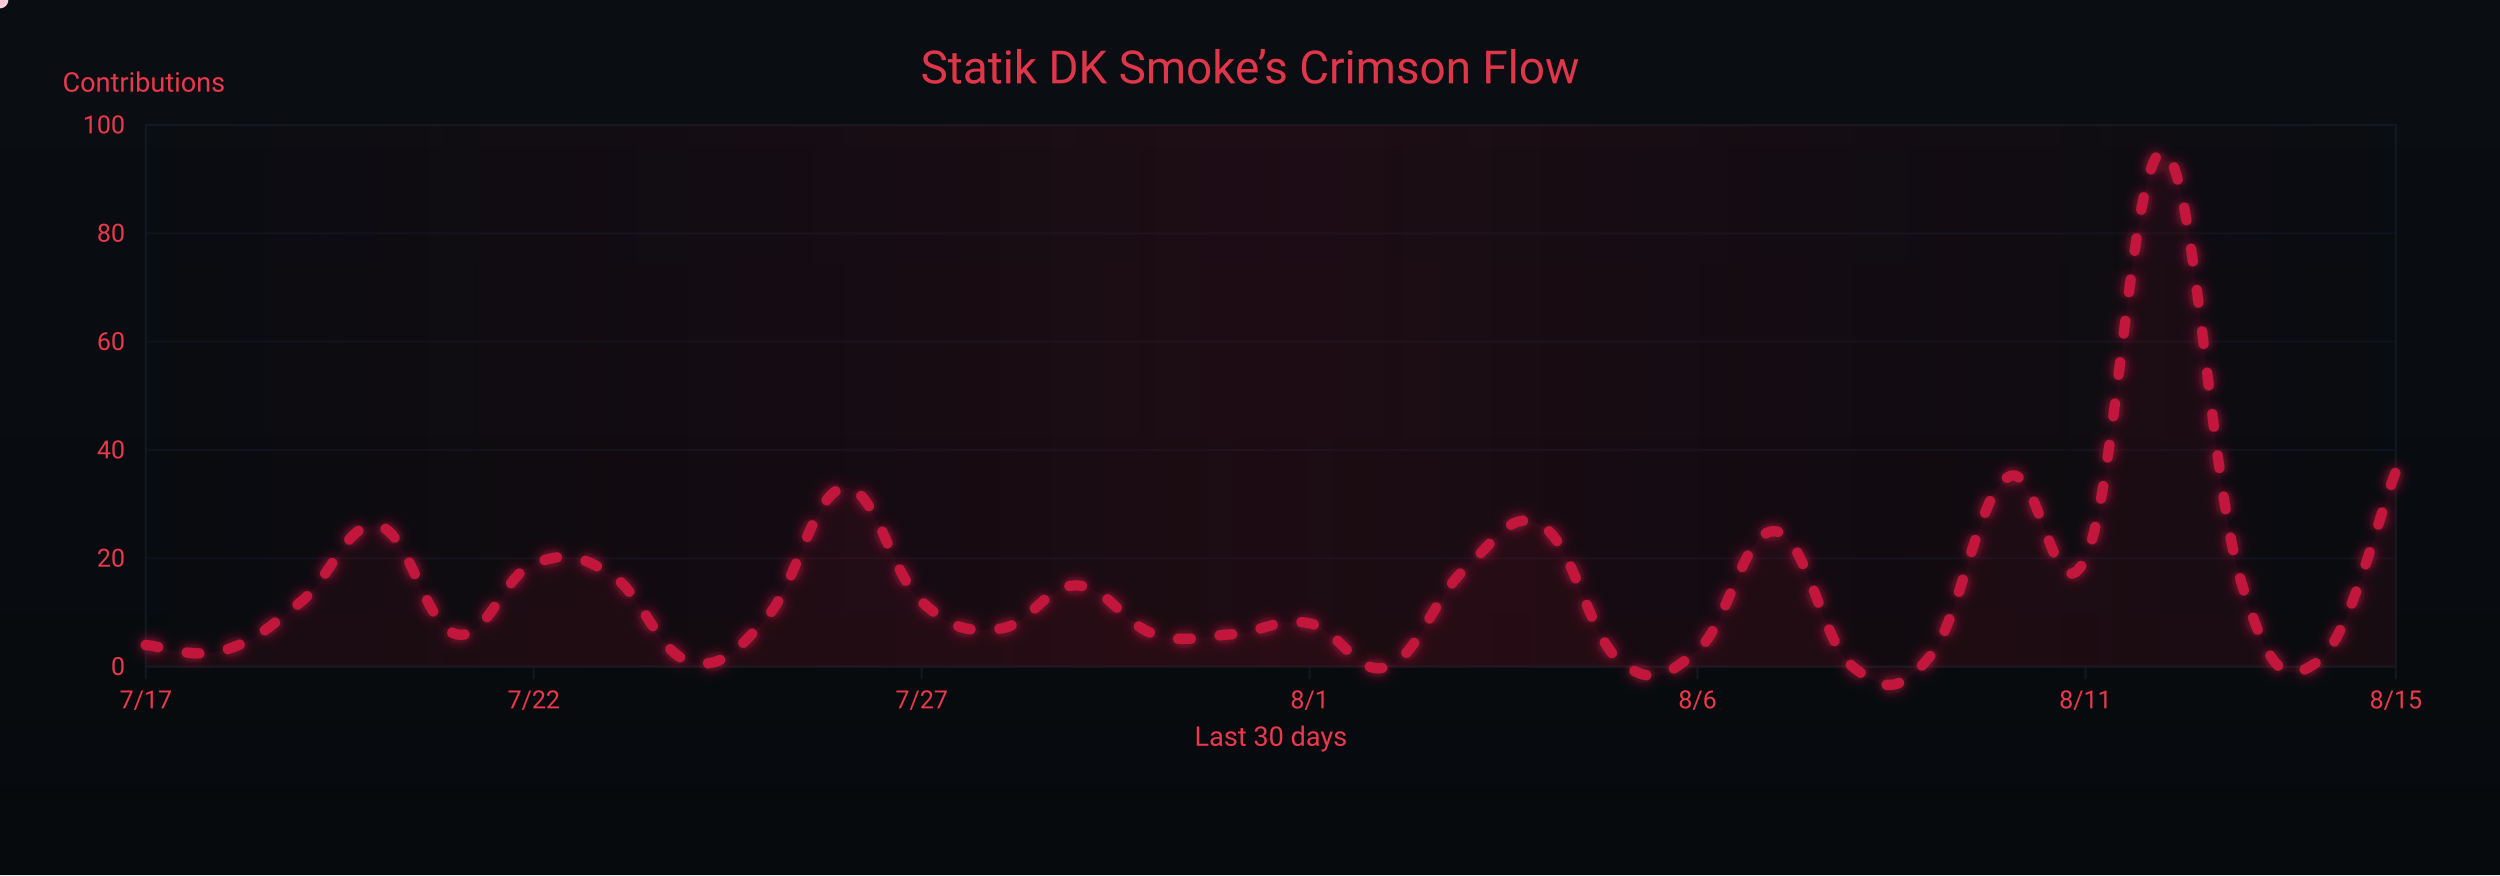
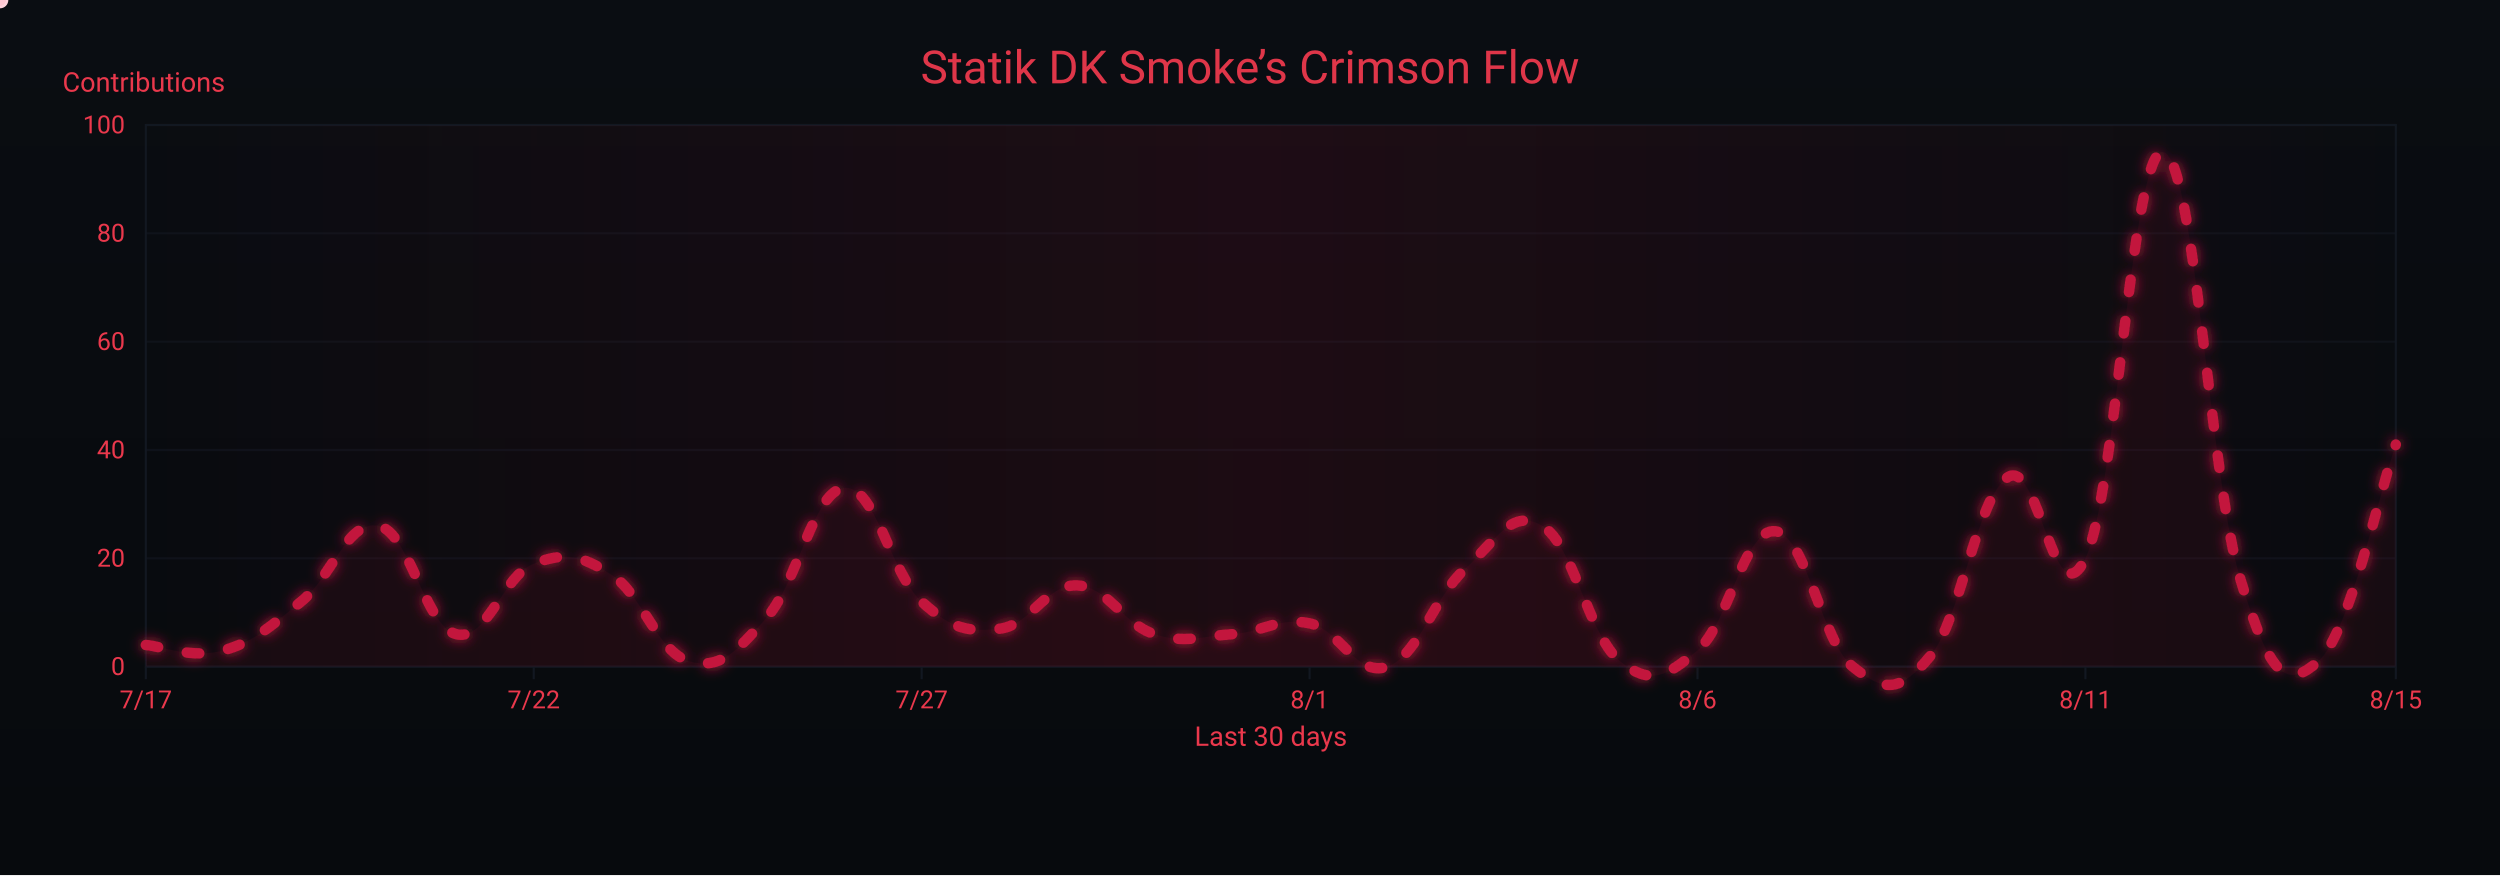
<svg xmlns="http://www.w3.org/2000/svg" width="1200" height="420" viewBox="0 0 1200 420" role="img" aria-label="Crimson Flow Graph">
  <defs>
    <linearGradient id="bgGrad" x1="0" y1="0" x2="0" y2="1">
      <stop offset="0%" stop-color="#0a0d12" />
      <stop offset="100%" stop-color="#070a0d" />
    </linearGradient>
    <filter id="glow">
      <feGaussianBlur stdDeviation="3" result="b1" />
      <feMerge>
        <feMergeNode in="b1" />
        <feMergeNode in="SourceGraphic" />
      </feMerge>
    </filter>
    <linearGradient id="sheen" x1="0" y1="0" x2="1" y2="0">
      <stop offset="0%" stop-color="#9b0e2a" stop-opacity="0" />
      <stop offset="50%" stop-color="#9b0e2a" stop-opacity=".14" />
      <stop offset="100%" stop-color="#9b0e2a" stop-opacity="0" />
      <animateTransform attributeName="gradientTransform" type="translate" from="-1 0" to="1 0" dur="9s" repeatCount="indefinite" />
    </linearGradient>
  </defs>
  <rect width="1200" height="420" fill="url(#bgGrad)" />
  <rect x="70" y="60" width="1080" height="260" fill="none" stroke="#121821" stroke-width="1" />
  <g font-family="ui-sans-serif,system-ui,-apple-system,Segoe UI,Roboto,Ubuntu,Arial" font-size="12">
    <path d="M70,320.0 H1150" stroke="#121821" stroke-width="1" opacity="0.6" />
    <text x="60" y="324.0" text-anchor="end" fill="#ea384c">0</text>
    <path d="M70,268.0 H1150" stroke="#121821" stroke-width="1" opacity="0.6" />
    <text x="60" y="272.0" text-anchor="end" fill="#ea384c">20</text>
    <path d="M70,216.0 H1150" stroke="#121821" stroke-width="1" opacity="0.6" />
    <text x="60" y="220.0" text-anchor="end" fill="#ea384c">40</text>
    <path d="M70,164.0 H1150" stroke="#121821" stroke-width="1" opacity="0.6" />
    <text x="60" y="168.0" text-anchor="end" fill="#ea384c">60</text>
    <path d="M70,112.0 H1150" stroke="#121821" stroke-width="1" opacity="0.6" />
    <text x="60" y="116.0" text-anchor="end" fill="#ea384c">80</text>
    <path d="M70,60.0 H1150" stroke="#121821" stroke-width="1" opacity="0.6" />
    <text x="60" y="64.0" text-anchor="end" fill="#ea384c">100</text>
    <text x="30" y="44" fill="#ea384c" font-size="13">Contributions</text>
  </g>
  <g font-family="ui-sans-serif,system-ui,-apple-system,Segoe UI,Roboto,Ubuntu,Arial" font-size="12">
    <path d="M70.0,320 V326" stroke="#121821" stroke-width="1" />
    <text x="70.0" y="340" text-anchor="middle" fill="#ea384c">7/17</text>
    <path d="M256.2,320 V326" stroke="#121821" stroke-width="1" />
    <text x="256.2" y="340" text-anchor="middle" fill="#ea384c">7/22</text>
    <path d="M442.4,320 V326" stroke="#121821" stroke-width="1" />
    <text x="442.4" y="340" text-anchor="middle" fill="#ea384c">7/27</text>
    <path d="M628.6,320 V326" stroke="#121821" stroke-width="1" />
    <text x="628.6" y="340" text-anchor="middle" fill="#ea384c">8/1</text>
    <path d="M814.8,320 V326" stroke="#121821" stroke-width="1" />
    <text x="814.8" y="340" text-anchor="middle" fill="#ea384c">8/6</text>
    <path d="M1001.0,320 V326" stroke="#121821" stroke-width="1" />
    <text x="1001.0" y="340" text-anchor="middle" fill="#ea384c">8/11</text>
    <path d="M1150.0,320 V326" stroke="#121821" stroke-width="1" />
    <text x="1150.0" y="340" text-anchor="middle" fill="#ea384c">8/15</text>
    <text x="610" y="358" text-anchor="middle" fill="#ea384c" font-size="13">Last 30 days</text>
  </g>
  <rect x="70" y="60" width="1080" height="260" fill="url(#sheen)" />
  <text x="600" y="40" text-anchor="middle" font-family="ui-sans-serif,system-ui,-apple-system,Segoe UI,Roboto,Ubuntu,Arial" font-size="22" fill="#ea384c" opacity=".95">Statik DK Smoke’s Crimson Flow</text>
-   <path d="M70.0,309.6 C77.4,310.1 92.3,316.4 107.2,312.2 C122.1,308.0 129.6,300.8 144.5,288.8 C159.4,276.8 166.8,249.3 181.7,252.4 C196.6,255.5 204.1,300.8 219.0,304.4 C233.9,308.0 241.3,276.3 256.2,270.6 C271.1,264.9 278.6,266.4 293.4,275.8 C308.3,285.2 315.8,313.2 330.7,317.4 C345.6,321.6 353.0,313.2 367.9,296.6 C382.8,280.0 390.3,235.8 405.2,234.2 C420.1,232.6 427.5,275.3 442.4,288.8 C457.3,302.3 464.8,303.4 479.7,301.8 C494.6,300.2 502.0,280.5 516.9,281.0 C531.8,281.5 539.2,299.7 554.1,304.4 C569.0,309.1 576.5,305.4 591.4,304.4 C606.3,303.4 613.7,296.1 628.6,299.2 C643.5,302.3 651.0,325.2 665.9,320.0 C680.8,314.8 688.2,286.7 703.1,273.2 C718.0,259.7 725.4,243.6 740.3,252.4 C755.2,261.2 762.7,305.4 777.6,317.4 C792.5,329.4 799.9,324.7 814.8,312.2 C829.7,299.7 837.2,253.4 852.1,255.0 C867.0,256.6 874.4,308.0 889.3,320.0 C904.2,332.0 911.7,333.0 926.6,314.8 C941.4,296.6 948.9,238.4 963.8,229.0 C978.7,219.6 986.1,299.2 1001.0,268.0 C1015.9,236.8 1023.4,70.9 1038.3,73.0 C1053.2,75.1 1060.6,229.5 1075.5,278.4 C1090.4,327.3 1097.9,327.8 1112.8,317.4 C1127.7,307.0 1142.6,244.6 1150.0,226.4 L 1150,320 L 70,320 Z" fill="#7a0f26" opacity=".13">
+   <path d="M70.0,309.6 C77.4,310.1 92.3,316.4 107.2,312.2 C122.1,308.0 129.6,300.8 144.5,288.8 C159.4,276.8 166.8,249.3 181.7,252.4 C196.6,255.5 204.1,300.8 219.0,304.4 C233.9,308.0 241.3,276.3 256.2,270.6 C271.1,264.9 278.6,266.4 293.4,275.8 C308.3,285.2 315.8,313.2 330.7,317.4 C345.6,321.6 353.0,313.2 367.9,296.6 C382.8,280.0 390.3,235.8 405.2,234.2 C420.1,232.6 427.5,275.3 442.4,288.8 C457.3,302.3 464.8,303.4 479.7,301.8 C494.6,300.2 502.0,280.5 516.9,281.0 C531.8,281.5 539.2,299.7 554.1,304.4 C569.0,309.1 576.5,305.4 591.4,304.4 C606.3,303.4 613.7,296.1 628.6,299.2 C643.5,302.3 651.0,325.2 665.9,320.0 C680.8,314.8 688.2,286.7 703.1,273.2 C718.0,259.7 725.4,243.6 740.3,252.4 C755.2,261.2 762.7,305.4 777.6,317.4 C792.5,329.4 799.9,324.7 814.8,312.2 C829.7,299.7 837.2,253.4 852.1,255.0 C867.0,256.6 874.4,308.0 889.3,320.0 C904.2,332.0 911.7,333.0 926.6,314.8 C941.4,296.6 948.9,238.4 963.8,229.0 C978.7,219.6 986.1,299.2 1001.0,268.0 C1015.9,236.8 1023.4,70.9 1038.3,73.0 C1053.2,75.1 1060.6,229.5 1075.5,278.4 C1090.4,327.3 1097.9,330.4 1112.8,317.4 C1127.7,304.4 1142.6,234.2 1150.0,213.4 L 1150,320 L 70,320 Z" fill="#7a0f26" opacity=".13">
    <animate attributeName="opacity" values=".10;.17;.10" dur="6s" repeatCount="indefinite" />
  </path>
-   <path id="curve" d="M70.0,309.6 C77.4,310.1 92.3,316.4 107.2,312.2 C122.1,308.0 129.6,300.8 144.5,288.8 C159.4,276.8 166.8,249.3 181.7,252.4 C196.6,255.5 204.1,300.8 219.0,304.4 C233.9,308.0 241.3,276.3 256.2,270.6 C271.1,264.9 278.6,266.4 293.4,275.8 C308.3,285.2 315.8,313.2 330.7,317.4 C345.6,321.6 353.0,313.2 367.9,296.6 C382.8,280.0 390.3,235.8 405.2,234.2 C420.1,232.6 427.5,275.3 442.4,288.8 C457.3,302.3 464.8,303.4 479.7,301.8 C494.6,300.2 502.0,280.5 516.9,281.0 C531.8,281.5 539.2,299.7 554.1,304.4 C569.0,309.1 576.5,305.4 591.4,304.4 C606.3,303.4 613.7,296.1 628.6,299.2 C643.5,302.3 651.0,325.2 665.9,320.0 C680.8,314.8 688.2,286.7 703.1,273.2 C718.0,259.7 725.4,243.6 740.3,252.4 C755.2,261.2 762.7,305.4 777.6,317.4 C792.5,329.4 799.9,324.7 814.8,312.2 C829.7,299.7 837.2,253.4 852.1,255.0 C867.0,256.6 874.4,308.0 889.3,320.0 C904.2,332.0 911.7,333.0 926.6,314.8 C941.4,296.6 948.9,238.4 963.8,229.0 C978.7,219.6 986.1,299.2 1001.0,268.0 C1015.9,236.8 1023.4,70.9 1038.3,73.0 C1053.2,75.1 1060.6,229.5 1075.5,278.4 C1090.4,327.3 1097.9,327.8 1112.8,317.4 C1127.7,307.0 1142.6,244.6 1150.0,226.4" fill="none" stroke="#c3193d" stroke-width="5" stroke-linecap="round" stroke-linejoin="round" stroke-dasharray="6 14" filter="url(#glow)">
+   <path id="curve" d="M70.0,309.6 C77.4,310.1 92.3,316.4 107.2,312.2 C122.1,308.0 129.6,300.8 144.5,288.8 C159.4,276.8 166.8,249.3 181.7,252.4 C196.6,255.5 204.1,300.8 219.0,304.4 C233.9,308.0 241.3,276.3 256.2,270.6 C271.1,264.9 278.6,266.4 293.4,275.8 C308.3,285.2 315.8,313.2 330.7,317.4 C345.6,321.6 353.0,313.2 367.9,296.6 C382.8,280.0 390.3,235.8 405.2,234.2 C420.1,232.6 427.5,275.3 442.4,288.8 C457.3,302.3 464.8,303.4 479.7,301.8 C494.6,300.2 502.0,280.5 516.9,281.0 C531.8,281.5 539.2,299.7 554.1,304.4 C569.0,309.1 576.5,305.4 591.4,304.4 C606.3,303.4 613.7,296.1 628.6,299.2 C643.5,302.3 651.0,325.2 665.9,320.0 C680.8,314.8 688.2,286.7 703.1,273.2 C718.0,259.7 725.4,243.6 740.3,252.4 C755.2,261.2 762.7,305.4 777.6,317.4 C792.5,329.4 799.9,324.7 814.8,312.2 C829.7,299.7 837.2,253.4 852.1,255.0 C867.0,256.6 874.4,308.0 889.3,320.0 C904.2,332.0 911.7,333.0 926.6,314.8 C941.4,296.6 948.9,238.4 963.8,229.0 C978.7,219.6 986.1,299.2 1001.0,268.0 C1015.9,236.8 1023.4,70.9 1038.3,73.0 C1053.2,75.1 1060.6,229.5 1075.5,278.4 C1090.4,327.3 1097.9,330.4 1112.8,317.4 C1127.7,304.4 1142.6,234.2 1150.0,213.4" fill="none" stroke="#c3193d" stroke-width="5" stroke-linecap="round" stroke-linejoin="round" stroke-dasharray="6 14" filter="url(#glow)">
    <animate attributeName="stroke-dashoffset" values="0;-220" dur="4.8s" repeatCount="indefinite" />
  </path>
  <g fill="#ffd1db">
    <circle r="4">
      <animateMotion dur="7s" rotate="auto" repeatCount="indefinite">
        <mpath href="#curve" />
      </animateMotion>
      <animate attributeName="opacity" values="1;.3;1" dur="2.2s" repeatCount="indefinite" />
    </circle>
    <circle r="3" fill="#ffffff">
      <animateMotion dur="8.2s" begin="1s" rotate="auto" repeatCount="indefinite">
        <mpath href="#curve" />
      </animateMotion>
      <animate attributeName="opacity" values=".7;.2;.7" dur="2.4s" repeatCount="indefinite" />
    </circle>
    <circle r="3" fill="#ffc7d3">
      <animateMotion dur="6s" begin="2s" rotate="auto" repeatCount="indefinite">
        <mpath href="#curve" />
      </animateMotion>
      <animate attributeName="opacity" values=".8;.3;.8" dur="2s" repeatCount="indefinite" />
    </circle>
  </g>
</svg>
